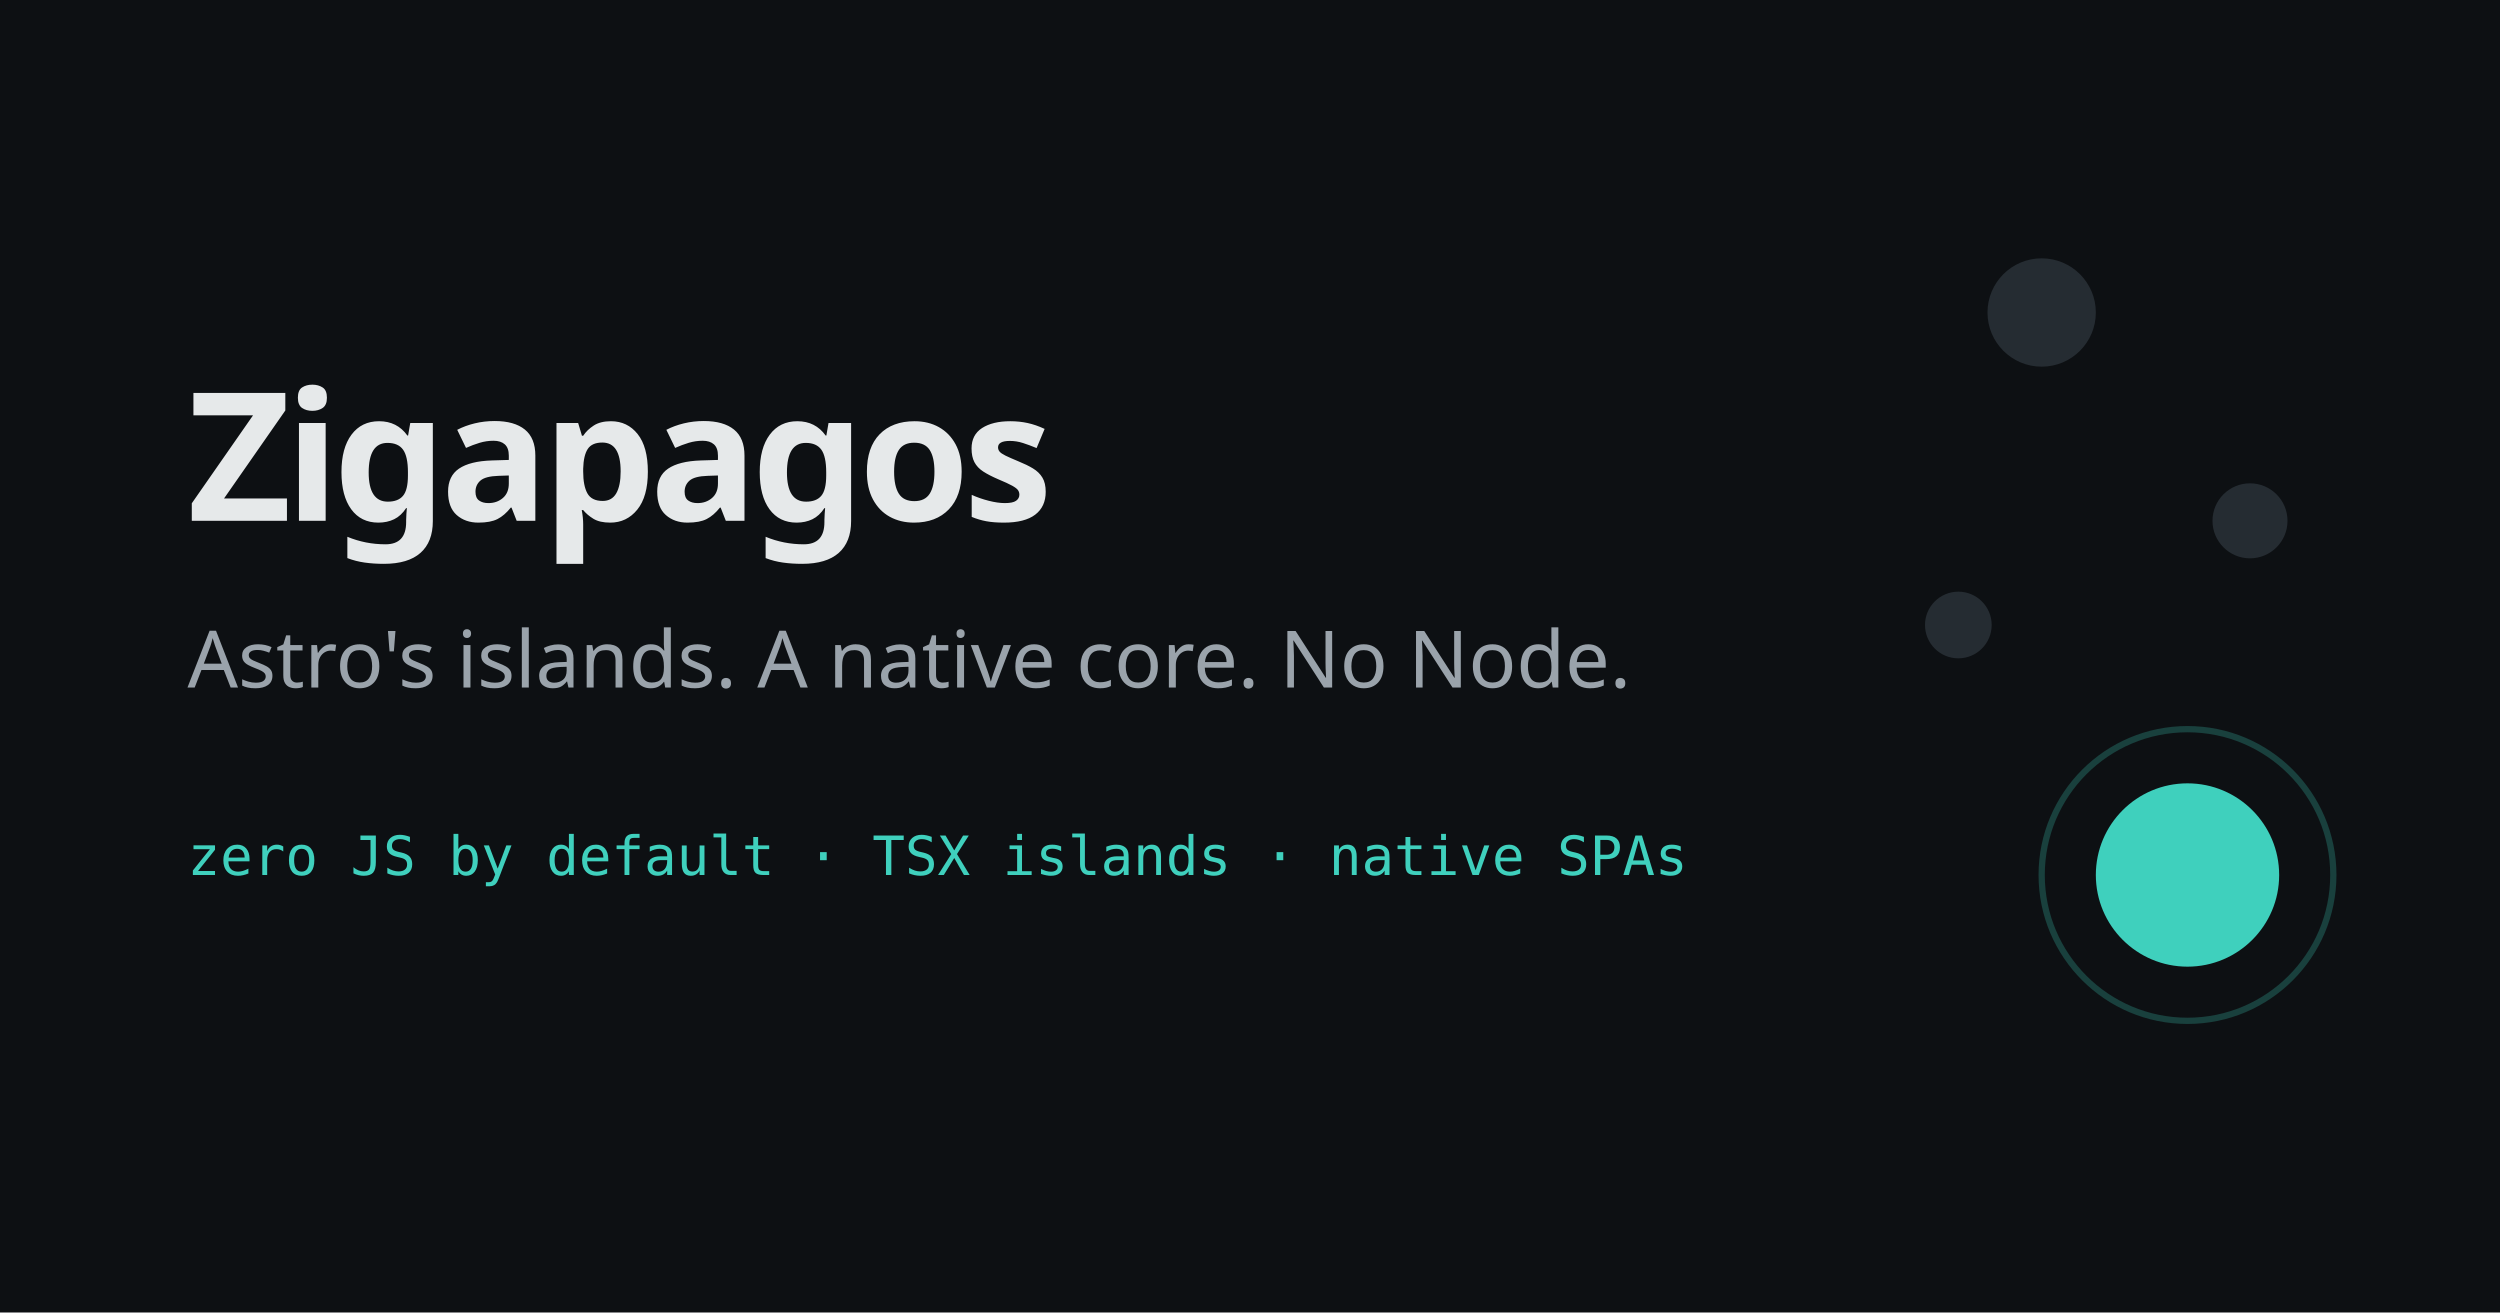
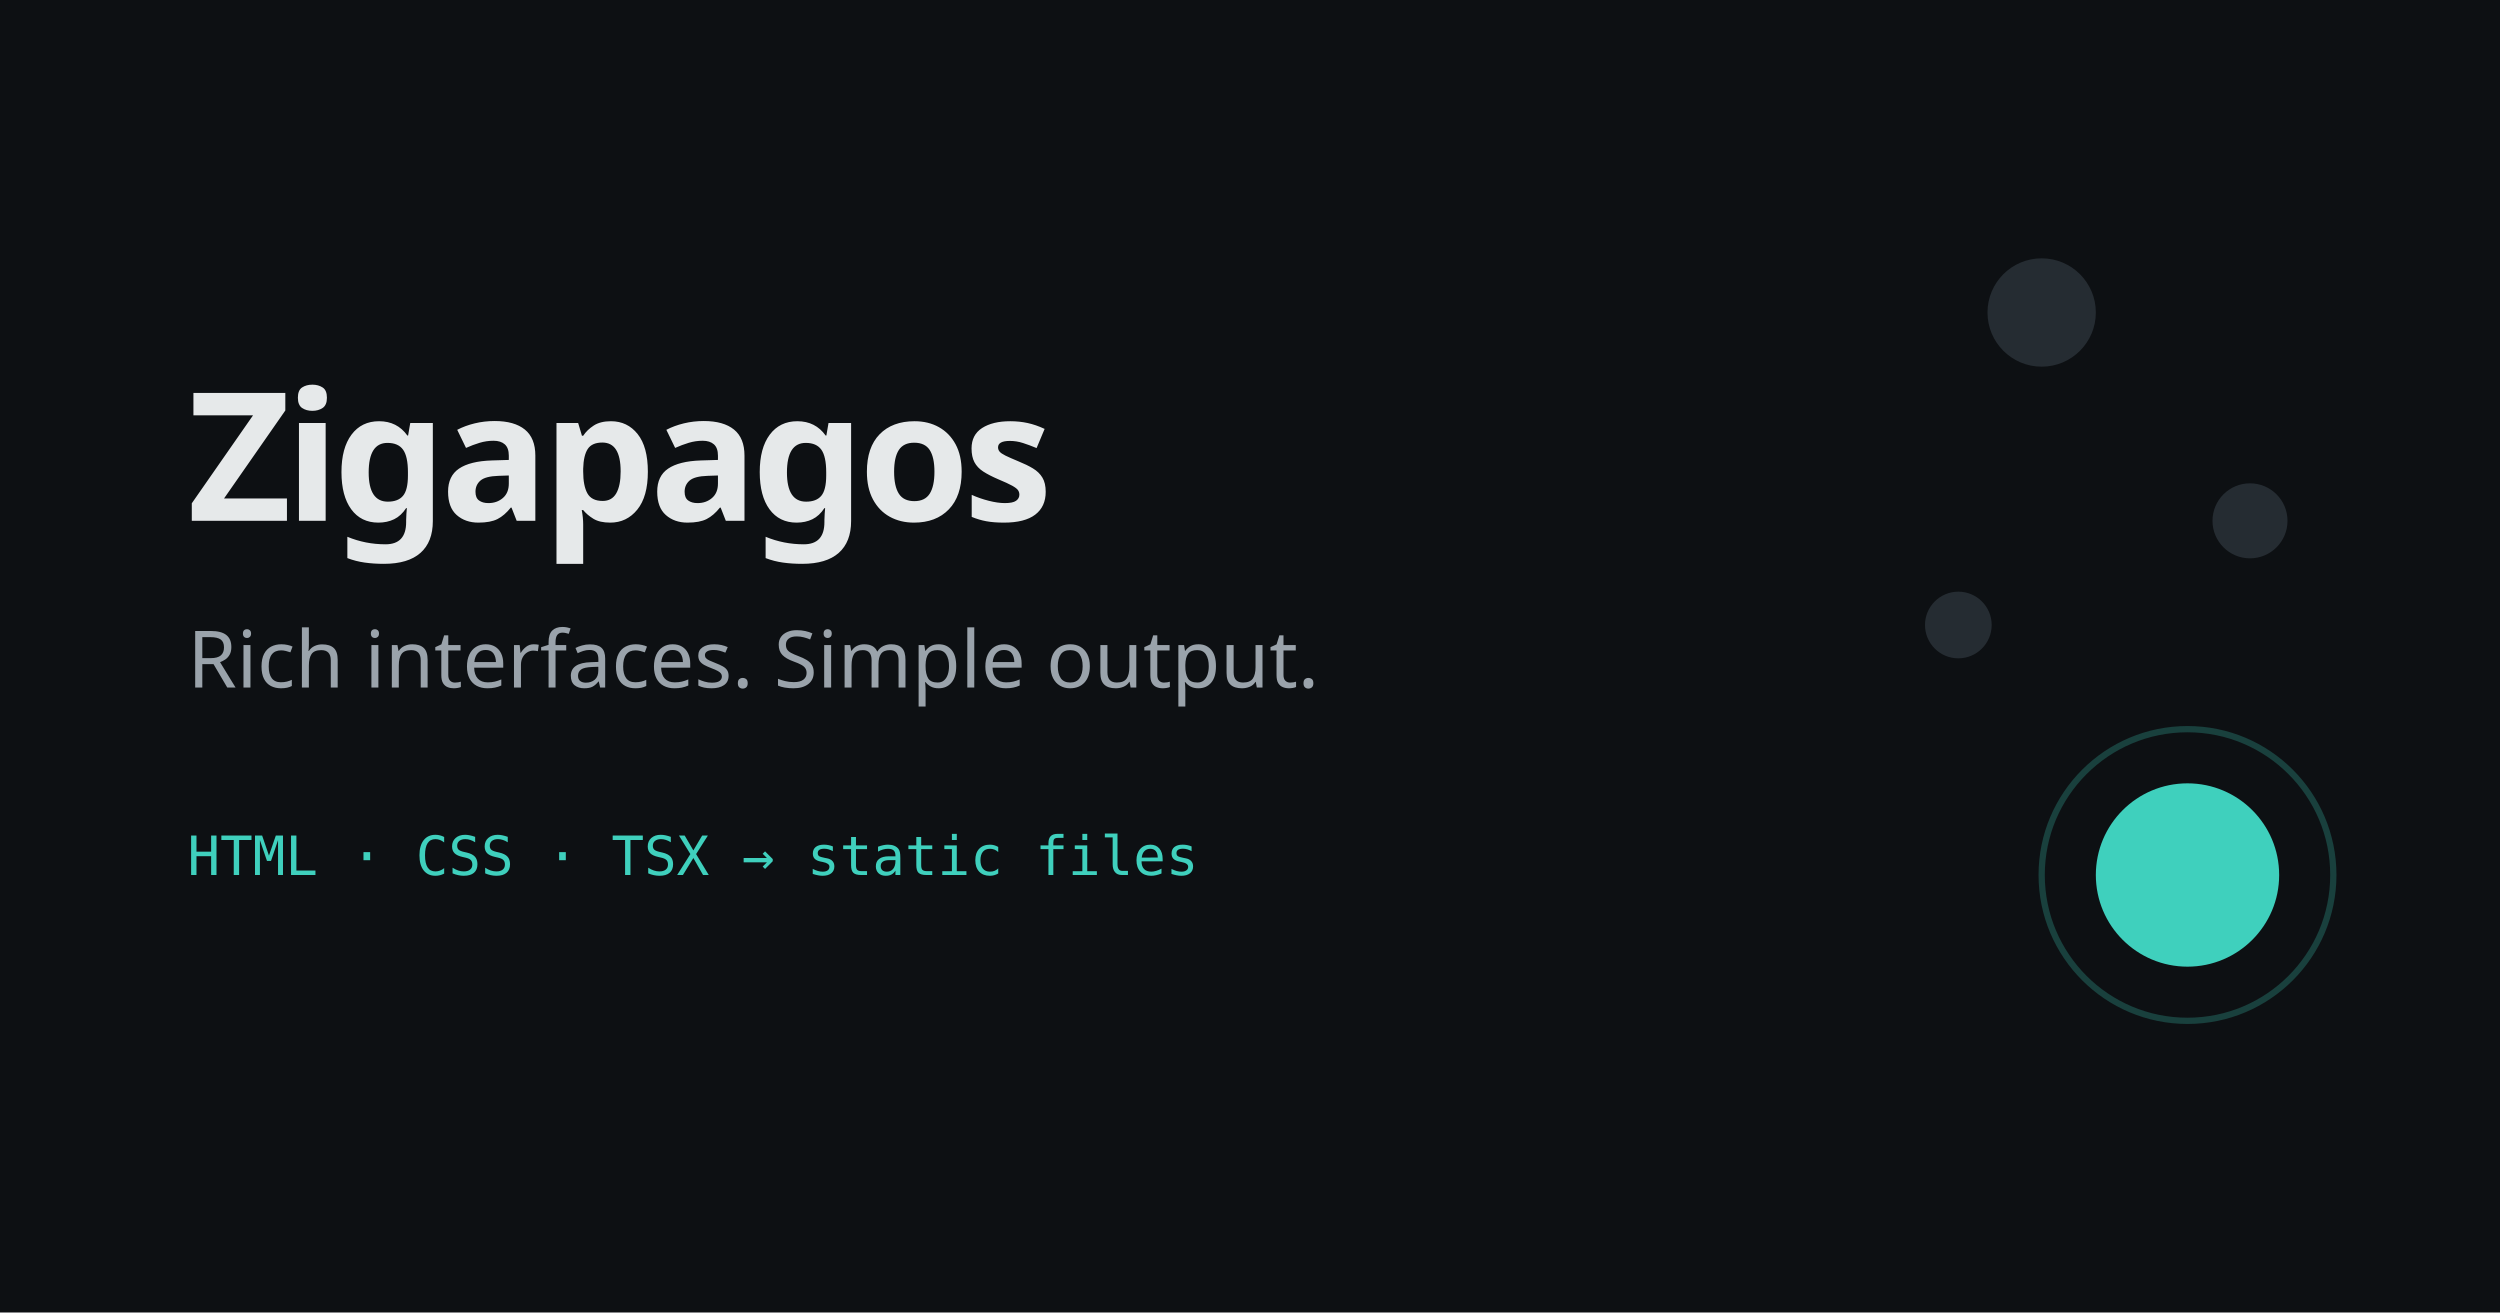
<svg xmlns="http://www.w3.org/2000/svg" viewBox="0 0 1200 630" width="1200" height="630">
  <rect width="1200" height="630" fill="#0d1013" />
  <circle cx="980" cy="150" r="26" fill="#252c32" />
  <circle cx="1080" cy="250" r="18" fill="#252c32" />
  <circle cx="940" cy="300" r="16" fill="#252c32" />
  <circle cx="1050" cy="420" r="44" fill="#3fd0bd" />
  <circle cx="1050" cy="420" r="70" fill="none" stroke="#3fd0bd" stroke-opacity="0.25" stroke-width="3" />
  <text x="90" y="250" font-family="system-ui, sans-serif" font-size="86" font-weight="700" fill="#e6e9ea" letter-spacing="-3">Zigapagos</text>
-   <text x="90" y="330" font-family="system-ui, sans-serif" font-size="38" fill="#9aa3ab">Astro's islands. A native core. No Node.</text>
-   <text x="90" y="420" font-family="ui-monospace, monospace" font-size="26" fill="#3fd0bd">zero JS by default · TSX islands · native SPAs</text>
+   <text x="90" y="330" font-family="system-ui, sans-serif" font-size="38" fill="#9aa3ab">Rich interfaces. Simple output.</text>
+   <text x="90" y="420" font-family="ui-monospace, monospace" font-size="26" fill="#3fd0bd">HTML · CSS · TSX → static files</text>
</svg>
